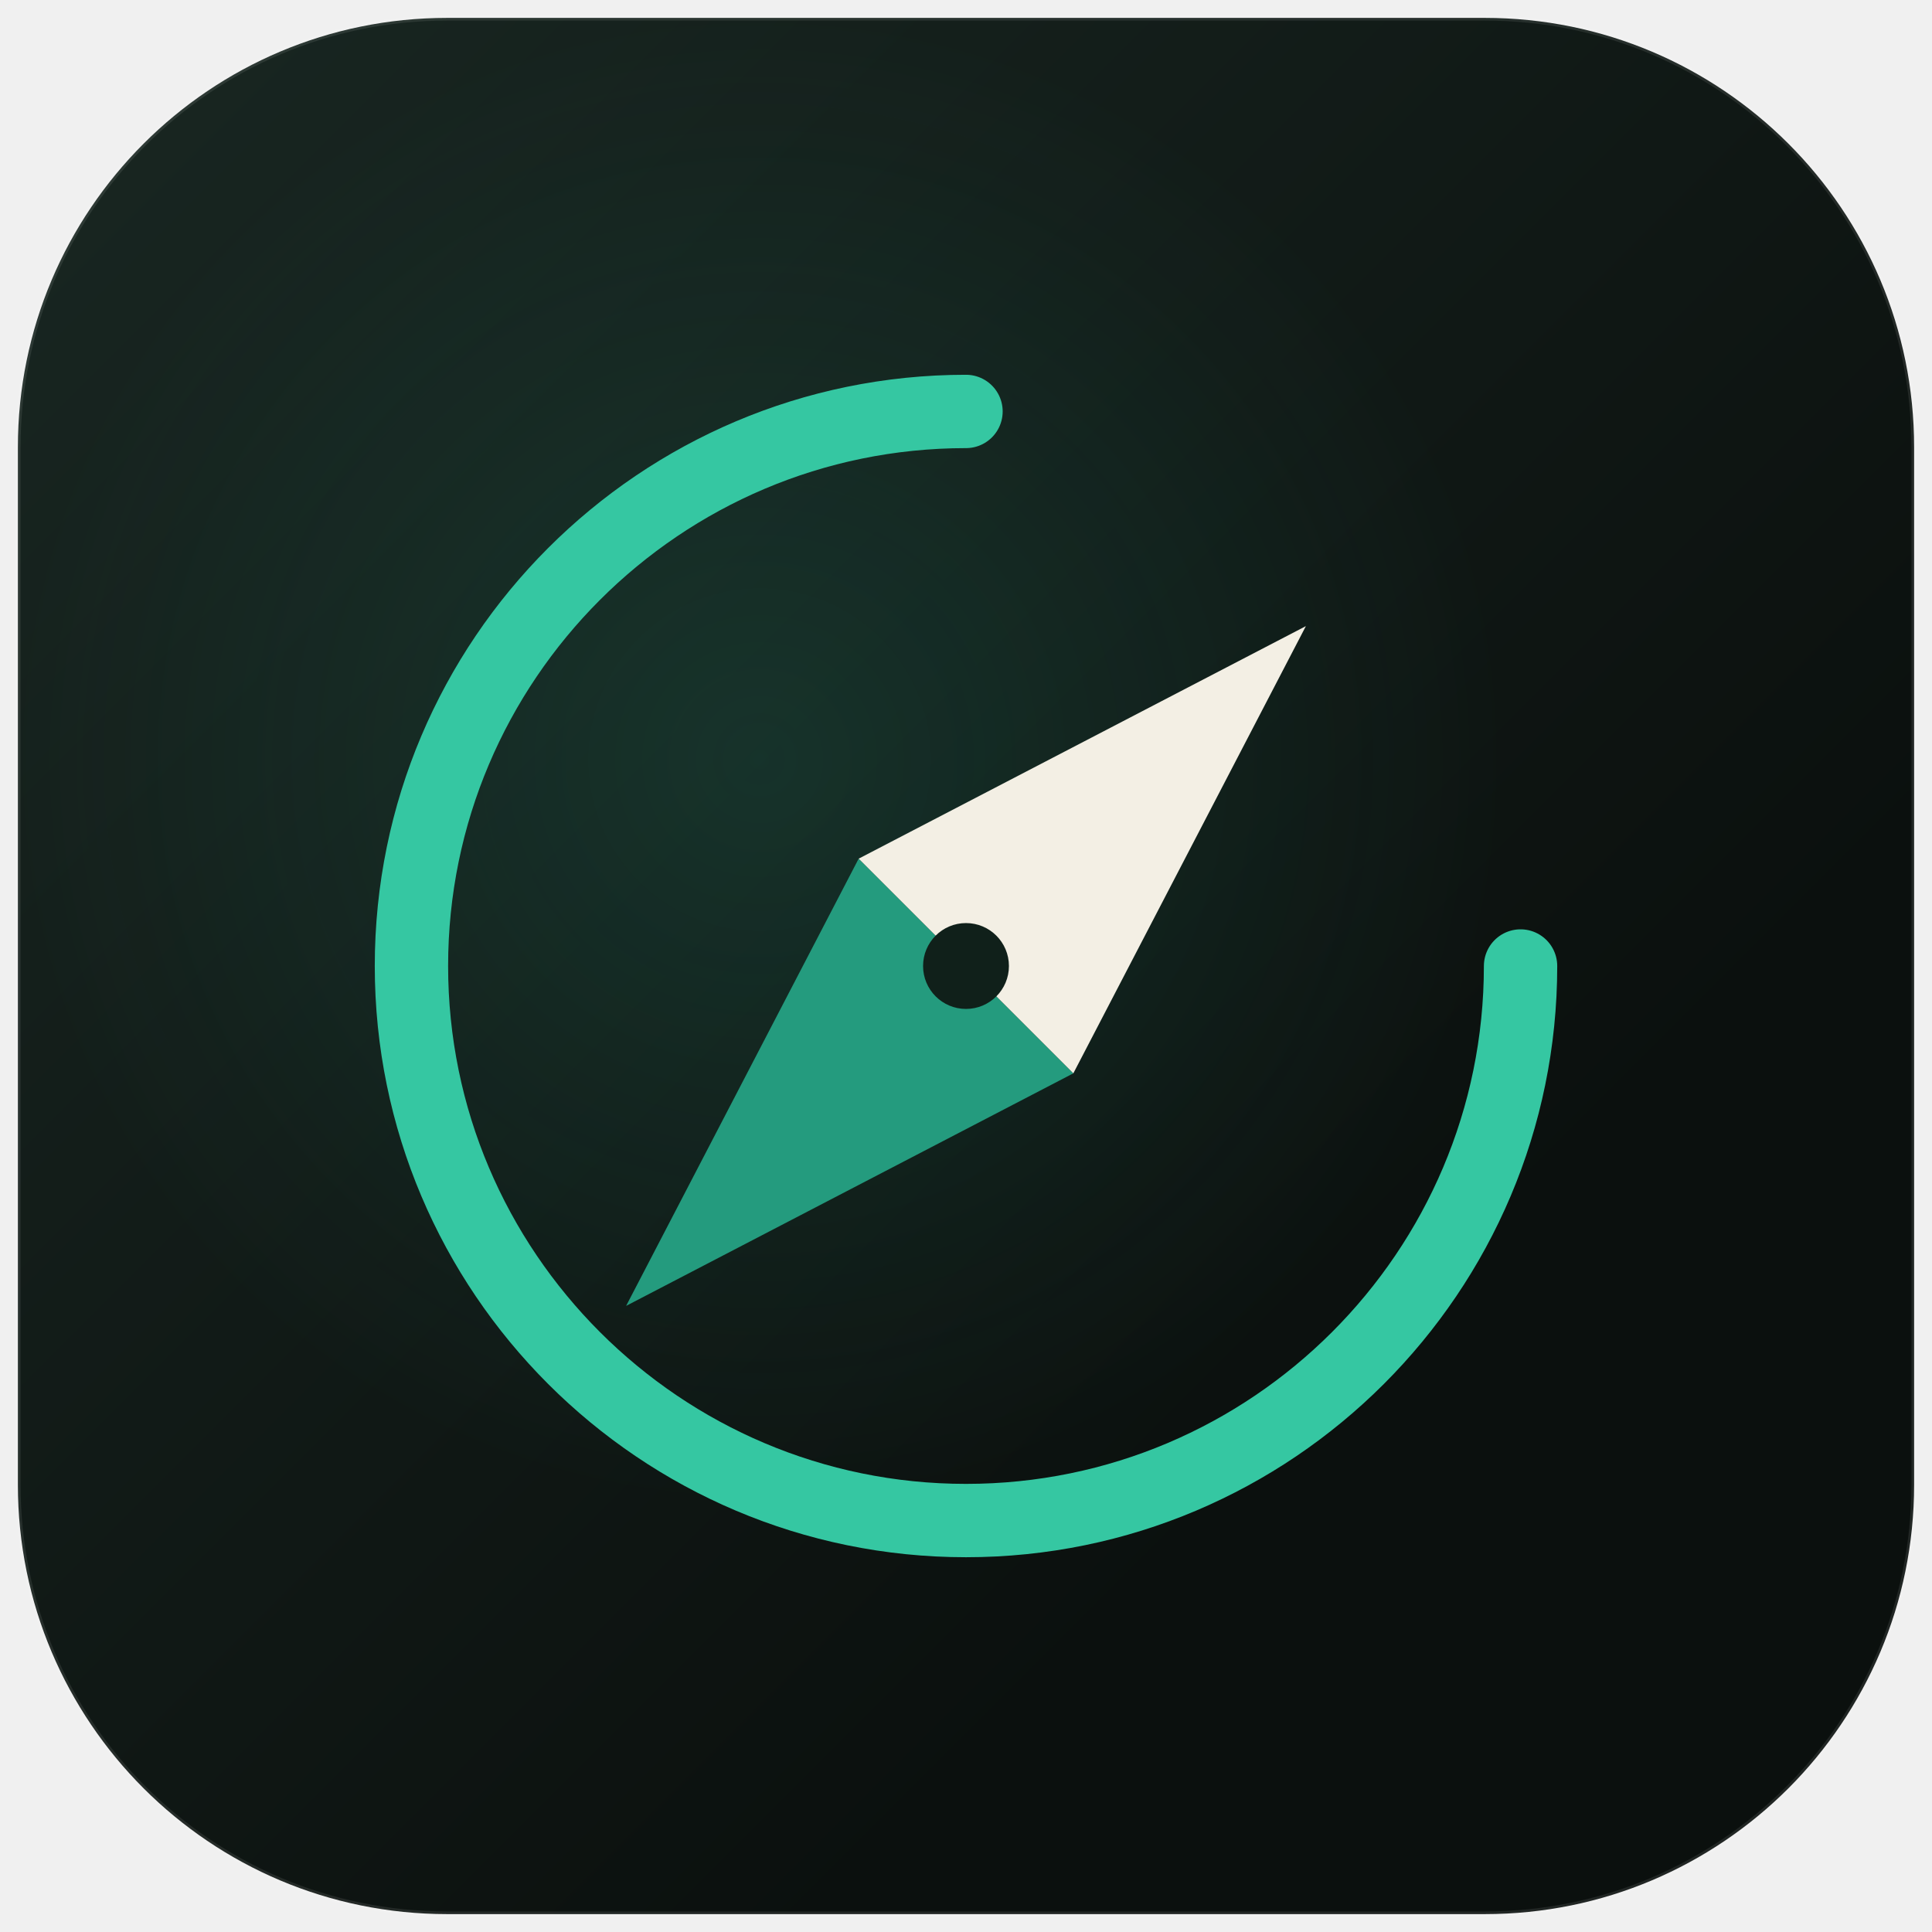
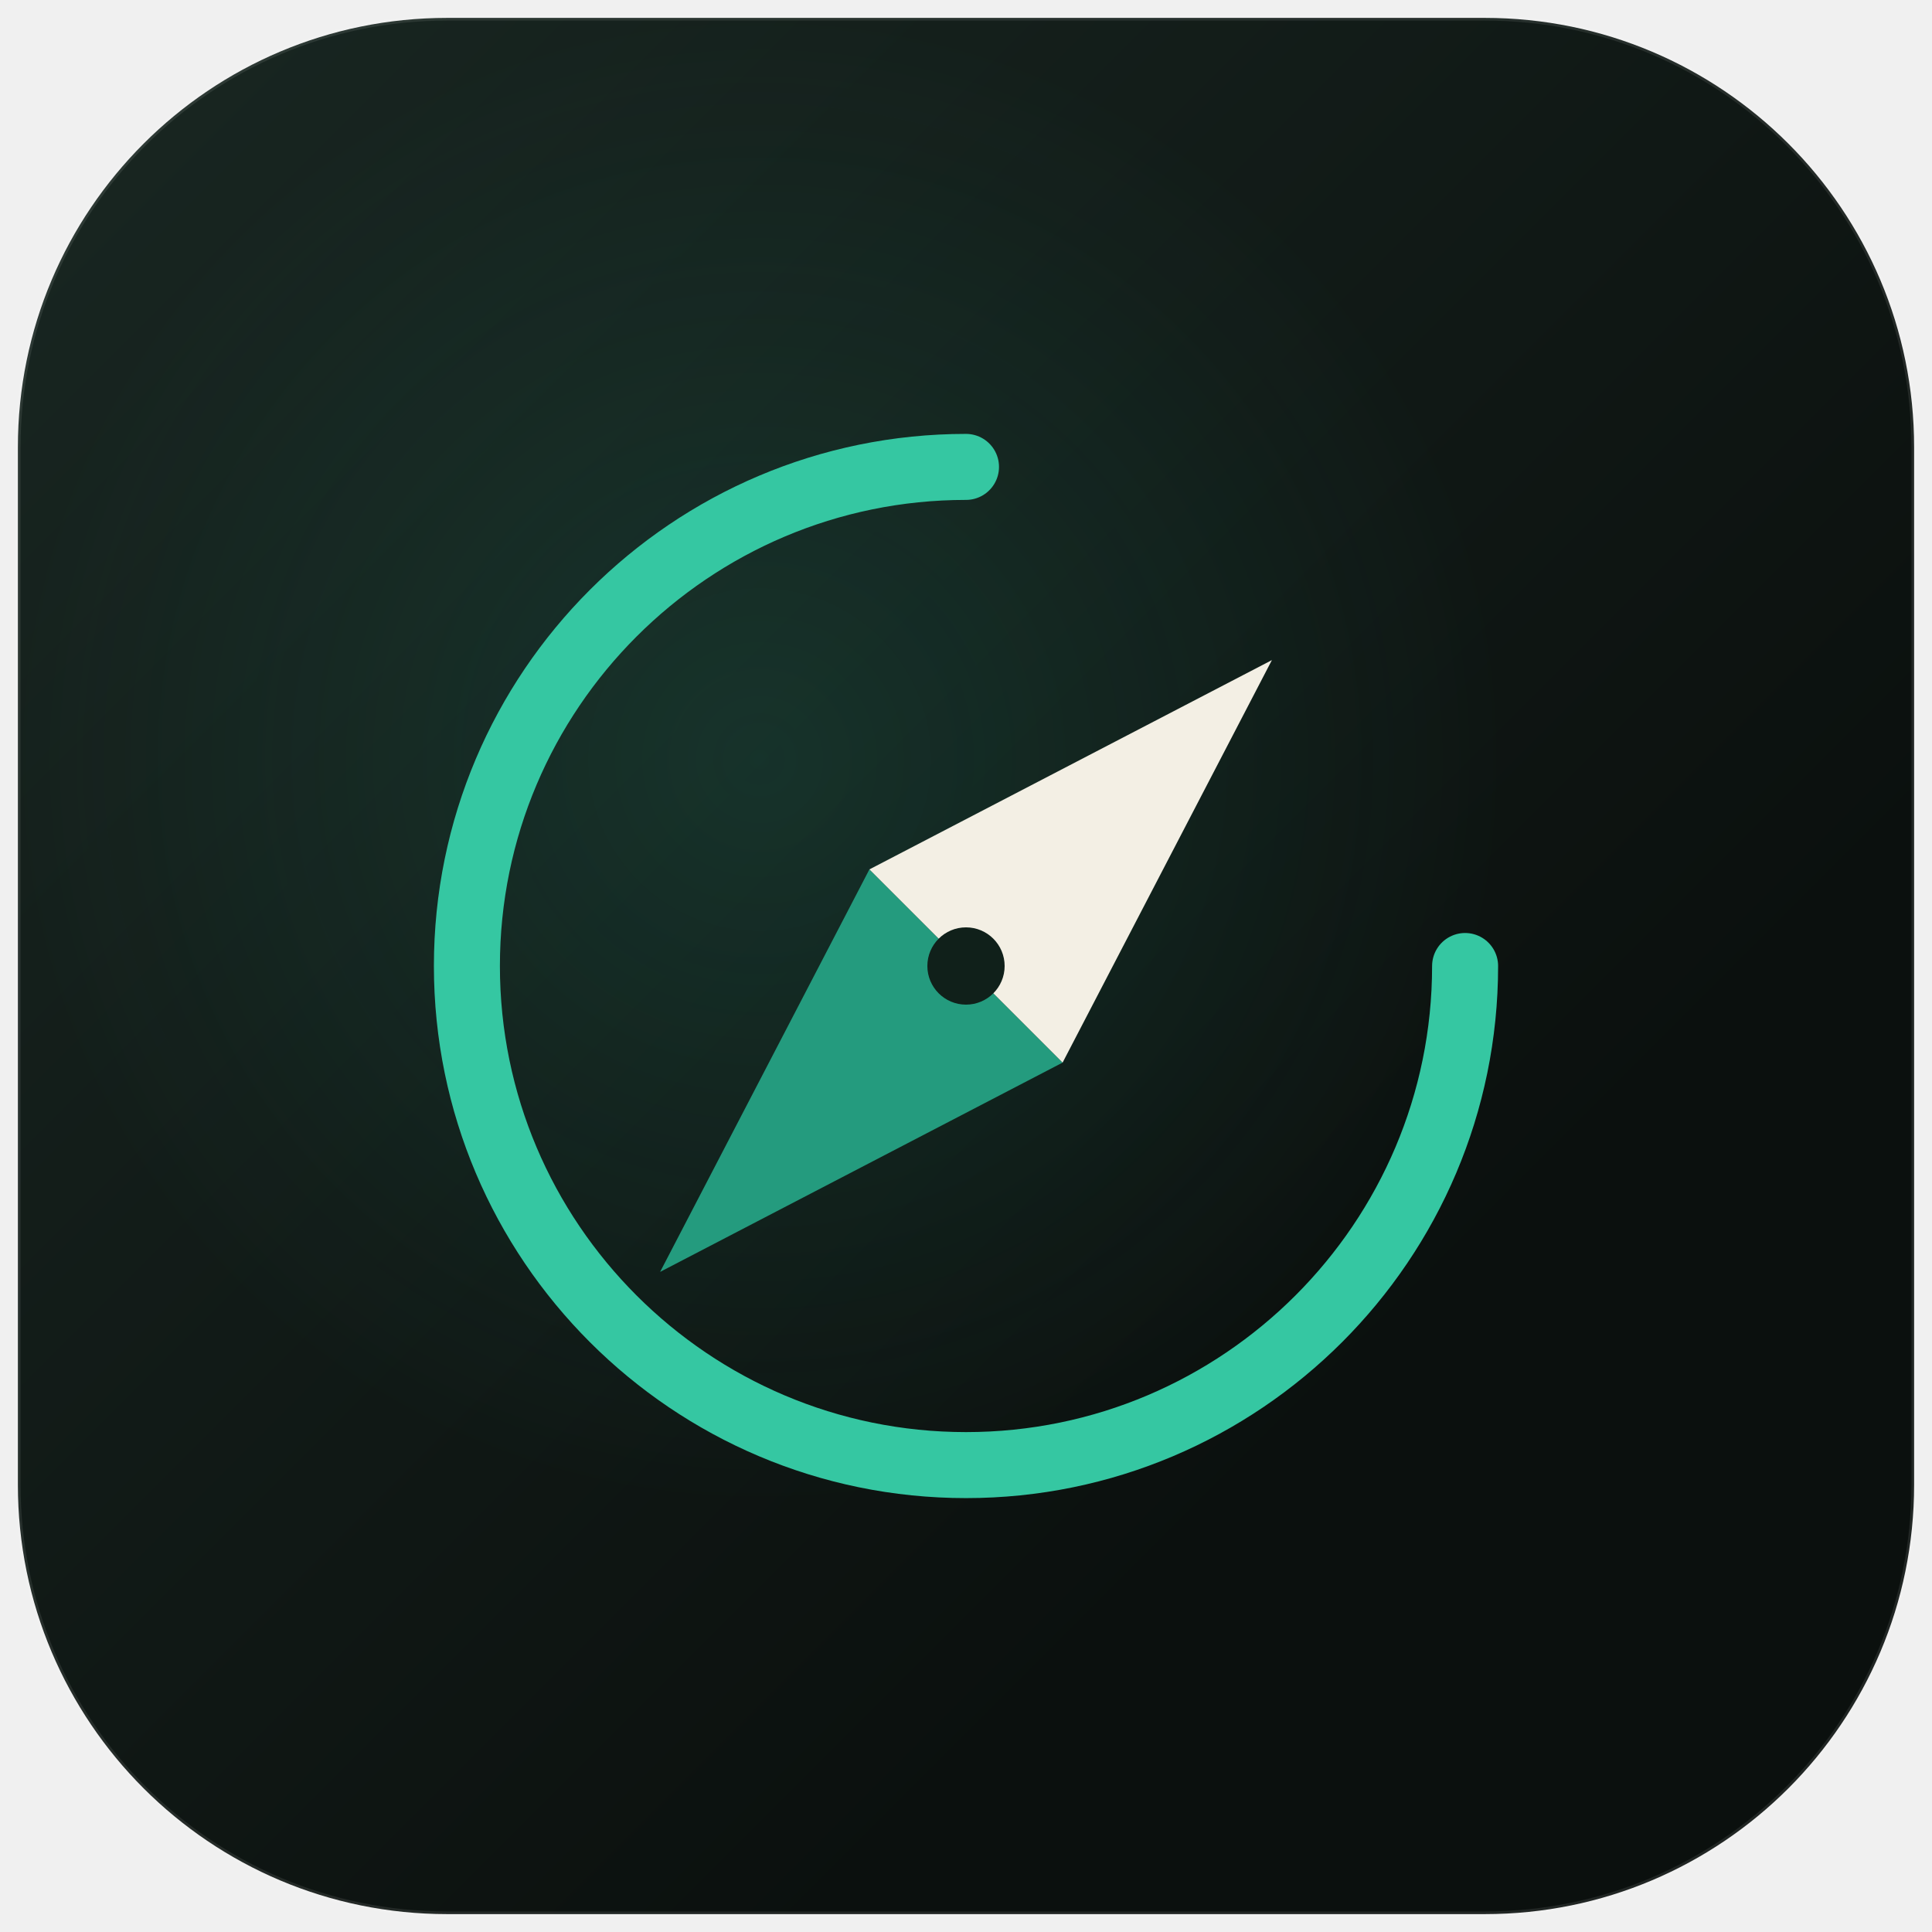
<svg xmlns="http://www.w3.org/2000/svg" width="1080" height="1080" viewBox="0 0 108 108">
  <defs>
    <linearGradient id="bg" x2="1" y2="1">
      <stop stop-color="#192722" />
      <stop offset=".72" stop-color="#0b100e" />
    </linearGradient>
    <radialGradient id="glow" cx=".39" cy=".39" r=".40">
      <stop stop-color="#35c7a2" stop-opacity=".14" />
      <stop offset="1" stop-color="#35c7a2" stop-opacity="0" />
    </radialGradient>
  </defs>
  <rect x="1" y="1" width="106" height="106" rx="24" fill="url(#bg)" />
  <rect x="1" y="1" width="106" height="106" rx="24" fill="url(#glow)" stroke="#ffffff" stroke-opacity=".09" stroke-width=".3" />
-   <path d="M54 23C36.9 23 23 36.9 23 54s13.9 31 31 31 31-13.9 31-31" fill="none" stroke="#35c7a2" stroke-width="4.1" stroke-linecap="round" />
-   <path d="M35 73L48 48 60 60Z" fill="#249b7e" />
-   <path d="M73 35L60 60 48 48Z" fill="#f3efe4" />
-   <circle cx="54" cy="54" r="2.4" fill="#10201a" />
+   <g transform="translate(54 54) scale(.9) translate(-54 -54)">
+     <path d="M54 23C36.9 23 23 36.9 23 54s13.9 31 31 31 31-13.9 31-31" fill="none" stroke="#35c7a2" stroke-width="4.1" stroke-linecap="round" />
+     <path d="M35 73L48 48 60 60Z" fill="#249b7e" />
+     <path d="M73 35L60 60 48 48Z" fill="#f3efe4" />
+     <circle cx="54" cy="54" r="2.4" fill="#10201a" />
+   </g>
</svg>
